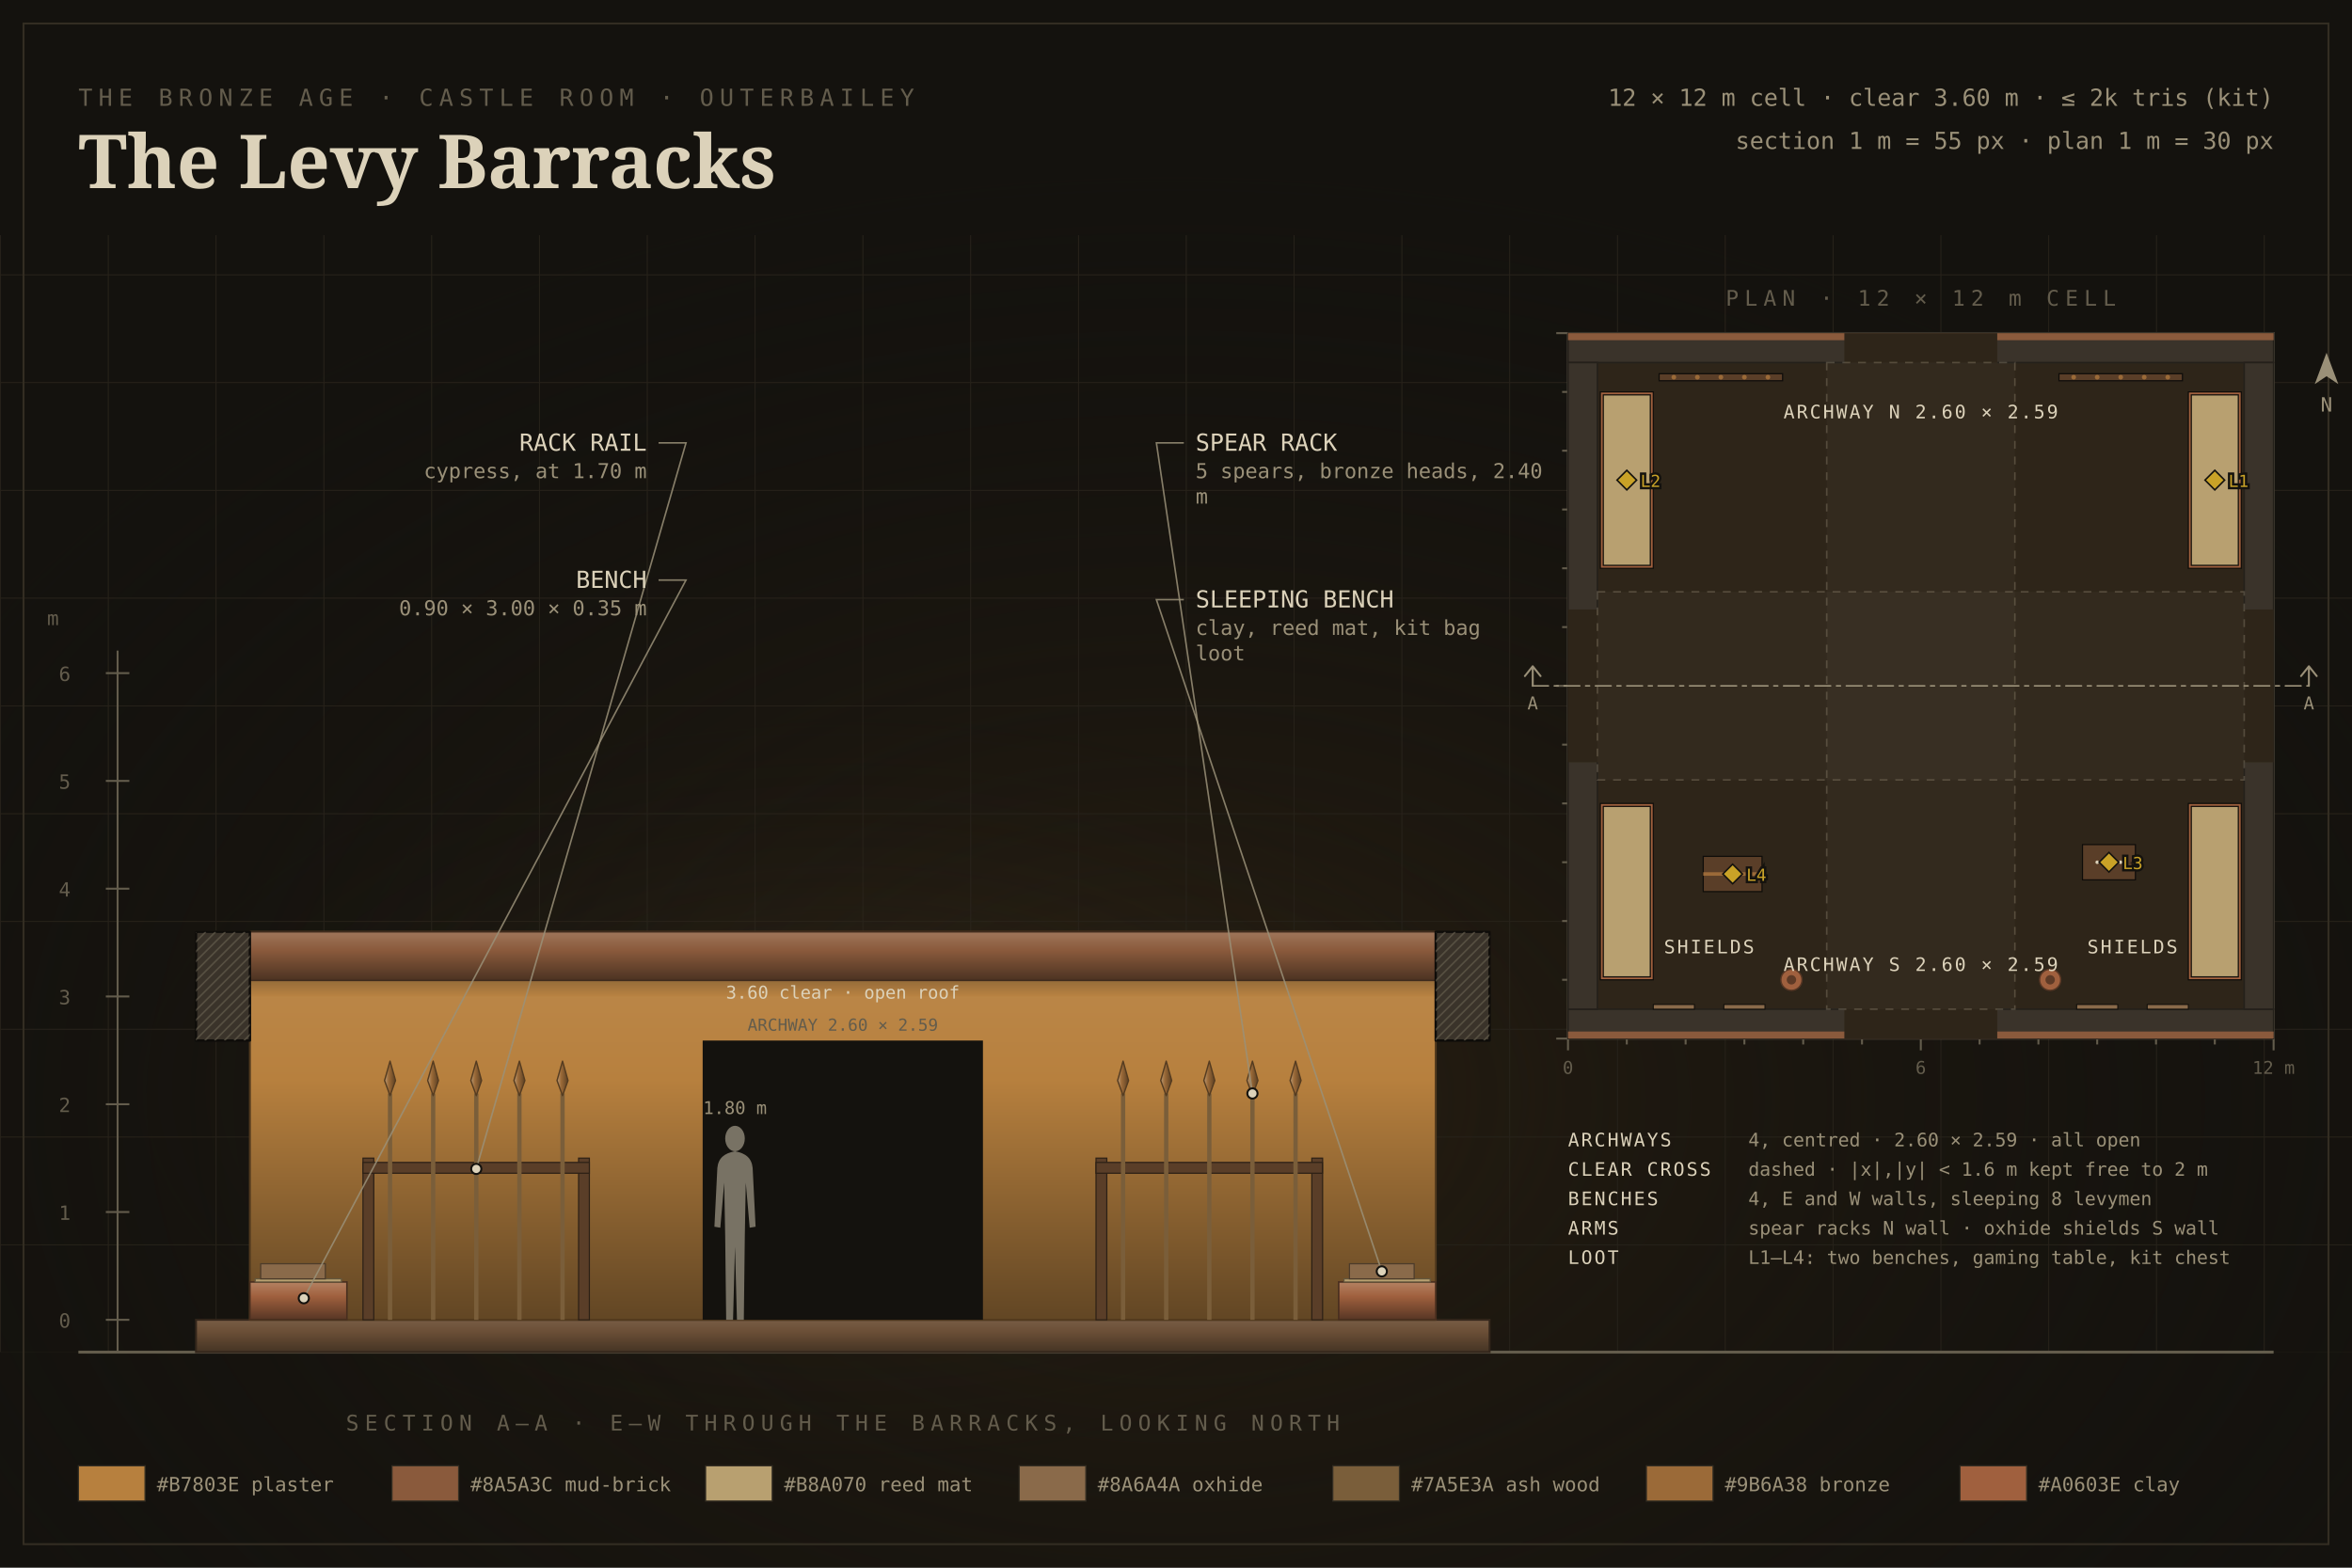
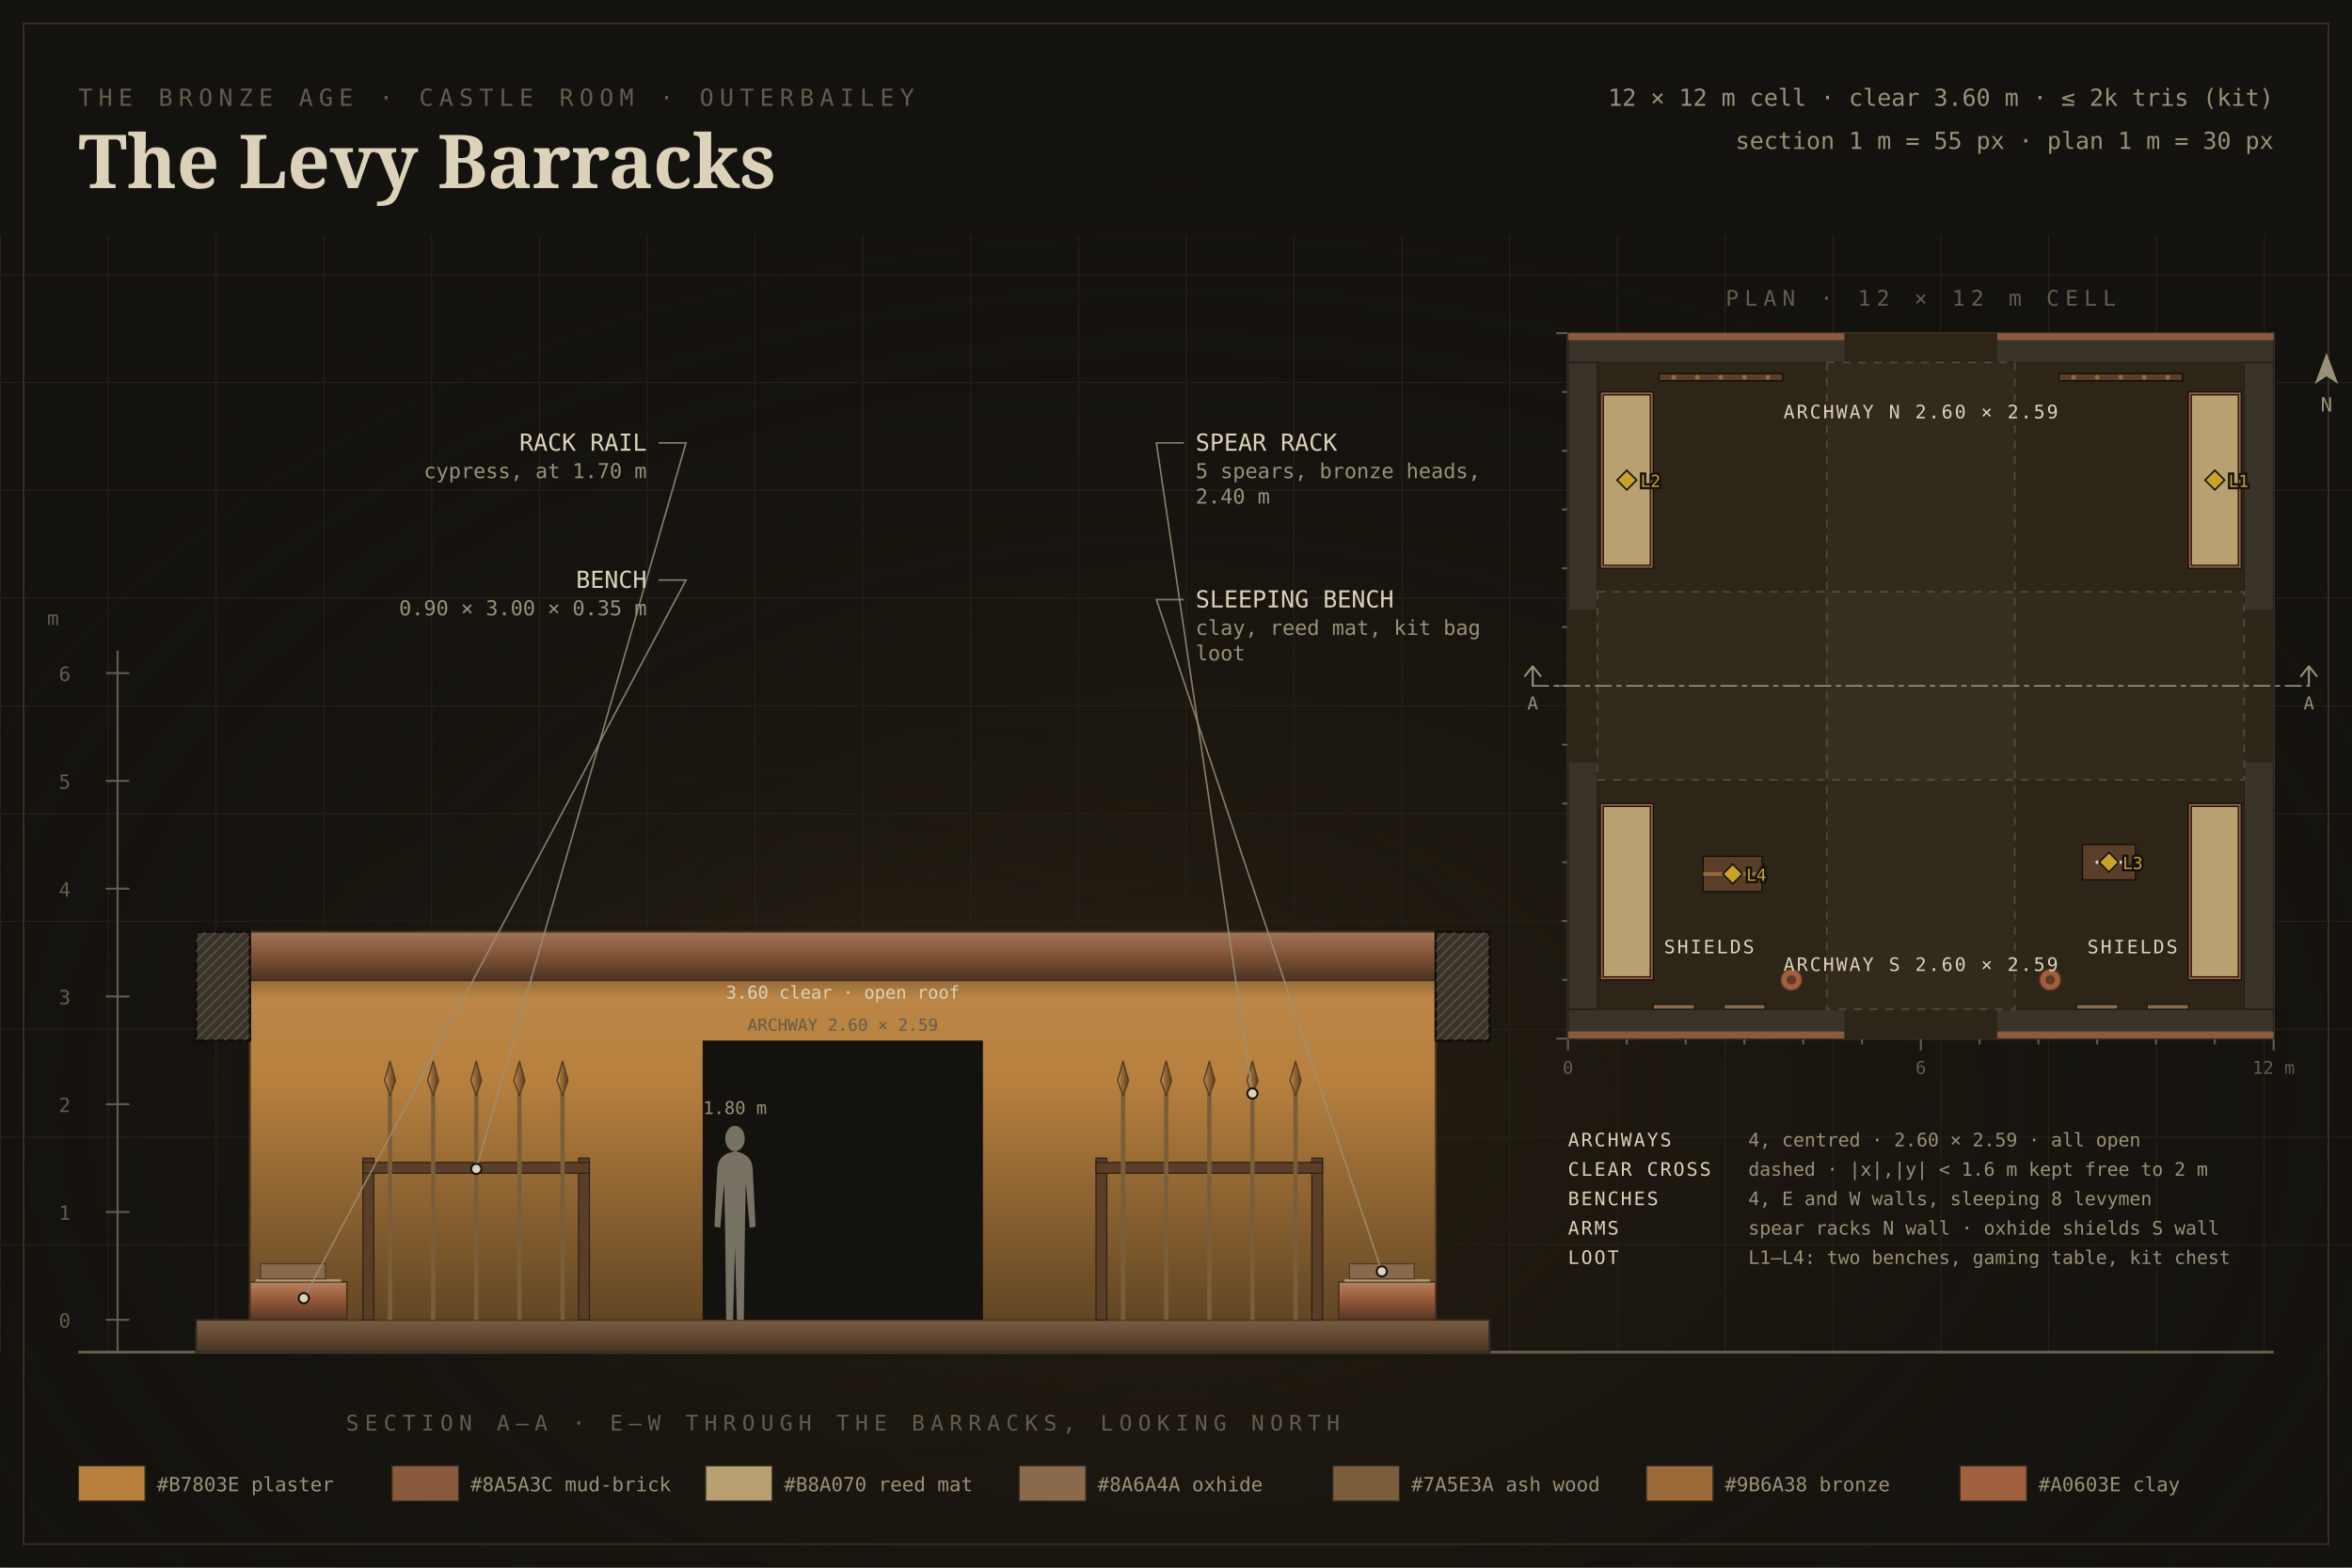
<svg xmlns="http://www.w3.org/2000/svg" viewBox="0 0 1200 800" width="1200" height="800">
  <defs>
    <pattern id="grid" width="55" height="55" patternUnits="userSpaceOnUse" x="0" y="690">
      <path d="M55 0 H0 V55" fill="none" stroke="#262119" stroke-width="1" />
    </pattern>
    <radialGradient id="glow" cx="50%" cy="70%" r="60%">
      <stop offset="0" stop-color="#2A2012" stop-opacity=".9" />
      <stop offset="1" stop-color="#14120E" stop-opacity="0" />
    </radialGradient>
    <radialGradient id="r1" cx="0.5" cy="0.5" r="0.5">
      <stop offset="0" stop-color="#5A4A30" stop-opacity="0.3" />
      <stop offset="0.35" stop-color="#382E1E" stop-opacity="0.225" />
      <stop offset="1" stop-color="#14120E" stop-opacity="0" />
    </radialGradient>
    <linearGradient id="g2" x1="0" y1="0" x2="0" y2="1">
      <stop offset="0" stop-color="#785D45" />
      <stop offset="0.38" stop-color="#6A4E36" />
      <stop offset="1" stop-color="#453424" />
    </linearGradient>
    <linearGradient id="g3" x1="0" y1="0" x2="0" y2="1">
      <stop offset="0" stop-color="#BD8A4D" />
      <stop offset="0.38" stop-color="#B7803E" />
      <stop offset="1" stop-color="#624624" />
    </linearGradient>
    <linearGradient id="g4" x1="0" y1="0" x2="0" y2="1">
      <stop offset="0" stop-color="#2B231B" />
      <stop offset="0.45" stop-color="#2B231B" />
      <stop offset="1" stop-color="#B7803E" />
    </linearGradient>
    <clipPath id="c5">
      <path d="M127.5 673.5 L732.5 673.5 L732.5 475.5 L127.5 475.5 Z" />
    </clipPath>
    <linearGradient id="g6" x1="0" y1="0" x2="0" y2="1">
      <stop offset="0" stop-color="#9F765A" />
      <stop offset="0.38" stop-color="#8A5A3C" />
      <stop offset="1" stop-color="#4C3322" />
    </linearGradient>
    <linearGradient id="g7" x1="0" y1="0" x2="1" y2="0">
      <stop offset="0" stop-color="#BE9C75" />
      <stop offset="0.38" stop-color="#9B6A38" />
      <stop offset="1" stop-color="#5C4023" />
    </linearGradient>
    <linearGradient id="g8" x1="0" y1="0" x2="0" y2="1">
      <stop offset="0" stop-color="#B48262" />
      <stop offset="0.38" stop-color="#A0603E" />
      <stop offset="1" stop-color="#573624" />
    </linearGradient>
    <clipPath id="c9">
      <path d="M100 531 L127.5 531 L127.5 475.5 L100 475.5 Z" />
    </clipPath>
    <clipPath id="c10">
      <path d="M732.5 531 L760 531 L760 475.5 L732.5 475.5 Z" />
    </clipPath>
  </defs>
  <rect width="1200" height="800" fill="#14120E" />
  <rect width="1200" height="800" fill="url(#glow)" />
  <rect x="0" y="120" width="1200" height="570" fill="url(#grid)" />
  <ellipse cx="430" cy="555.5" rx="380" ry="200" fill="url(#r1)" />
  <line x1="40" y1="690" x2="1160" y2="690" stroke="#635C4C" stroke-width="1.5" />
  <rect x="12" y="12" width="1176" height="776" fill="none" stroke="#332D22" stroke-width="1" />
  <text x="40" y="54" font-family="Overpass Mono, monospace" font-size="12" letter-spacing="3" fill="#635C4C">THE BRONZE AGE · CASTLE ROOM · OUTERBAILEY</text>
  <text x="40" y="96" font-family="Eczar, Georgia, serif" font-size="38" font-weight="700" fill="#DCD2BA">The Levy Barracks</text>
  <text x="1160" y="54" text-anchor="end" font-family="Overpass Mono, monospace" font-size="12" fill="#9A9078">12 × 12 m cell · clear 3.60 m · ≤ 2k tris (kit)</text>
  <text x="1160" y="76" text-anchor="end" font-family="Overpass Mono, monospace" font-size="12" fill="#9A9078">section 1 m = 55 px · plan 1 m = 30 px</text>
  <g font-family="Overpass Mono, monospace" font-size="10" fill="#635C4C" stroke="#635C4C">
    <line x1="60" y1="690" x2="60" y2="332" stroke-width="1" />
    <line x1="54" y1="673.5" x2="66" y2="673.5" />
    <text x="30" y="677.5" stroke="none">0</text>
    <line x1="54" y1="618.5" x2="66" y2="618.5" />
    <text x="30" y="622.5" stroke="none">1</text>
    <line x1="54" y1="563.5" x2="66" y2="563.5" />
    <text x="30" y="567.5" stroke="none">2</text>
    <line x1="54" y1="508.5" x2="66" y2="508.5" />
    <text x="30" y="512.5" stroke="none">3</text>
    <line x1="54" y1="453.5" x2="66" y2="453.5" />
    <text x="30" y="457.5" stroke="none">4</text>
    <line x1="54" y1="398.5" x2="66" y2="398.5" />
    <text x="30" y="402.5" stroke="none">5</text>
    <line x1="54" y1="343.5" x2="66" y2="343.5" />
    <text x="30" y="347.5" stroke="none">6</text>
    <text x="24" y="319" stroke="none">m</text>
  </g>
  <text x="430" y="730" text-anchor="middle" font-family="Overpass Mono, monospace" font-size="11" letter-spacing="3" fill="#635C4C">SECTION A–A · E–W THROUGH THE BARRACKS, LOOKING NORTH</text>
  <text x="980" y="156" text-anchor="middle" font-family="Overpass Mono, monospace" font-size="11" letter-spacing="3" fill="#635C4C">PLAN · 12 × 12 m CELL</text>
  <g id="drawing">
    <rect x="100" y="673.5" width="660" height="16.5" fill="url(#g2)" stroke="#33261B" stroke-width="1" />
    <path d="M127.5 673.5 L732.5 673.5 L732.5 475.5 L127.5 475.5 Z" fill="url(#g3)" stroke="#523A1E" stroke-width="1" stroke-linejoin="round" stroke-linecap="round" />
    <g clip-path="url(#c5)">
      <rect x="127.5" y="475.5" width="605" height="33" fill="url(#g4)" opacity=".55" />
    </g>
    <rect x="358.5" y="531" width="143" height="142.5" fill="#14120E" />
    <rect x="100" y="475.5" width="660" height="24.8" fill="url(#g6)" stroke="#402B1D" stroke-width="0.8" />
    <rect x="185.2" y="591" width="5.5" height="82.5" fill="#5A3E28" stroke="#2C2015" stroke-width="0.6" />
    <rect x="295.2" y="591" width="5.5" height="82.5" fill="#5A3E28" stroke="#2C2015" stroke-width="0.6" />
    <rect x="185.2" y="593.2" width="115.5" height="5.5" fill="#5A3E28" stroke="#2C2015" stroke-width="0.6" />
    <rect x="197.9" y="558" width="2.2" height="115.5" fill="#7A5E3A" />
    <path d="M199 541.5 L196.2 551.4 L199 559.1 L201.8 551.4 Z" fill="url(#g7)" stroke="#543B20" stroke-width="0.7" stroke-linejoin="round" stroke-linecap="round" />
    <rect x="219.9" y="558" width="2.2" height="115.5" fill="#7A5E3A" />
    <path d="M221 541.5 L218.2 551.4 L221 559.1 L223.7 551.4 Z" fill="url(#g7)" stroke="#543B20" stroke-width="0.7" stroke-linejoin="round" stroke-linecap="round" />
    <rect x="241.9" y="558" width="2.2" height="115.5" fill="#7A5E3A" />
    <path d="M243 541.5 L240.2 551.4 L243 559.1 L245.7 551.4 Z" fill="url(#g7)" stroke="#543B20" stroke-width="0.7" stroke-linejoin="round" stroke-linecap="round" />
    <rect x="263.9" y="558" width="2.2" height="115.5" fill="#7A5E3A" />
    <path d="M265 541.5 L262.2 551.4 L265 559.1 L267.8 551.4 Z" fill="url(#g7)" stroke="#543B20" stroke-width="0.7" stroke-linejoin="round" stroke-linecap="round" />
    <rect x="285.9" y="558" width="2.2" height="115.5" fill="#7A5E3A" />
    <path d="M287 541.5 L284.2 551.4 L287 559.1 L289.8 551.4 Z" fill="url(#g7)" stroke="#543B20" stroke-width="0.7" stroke-linejoin="round" stroke-linecap="round" />
    <rect x="559.2" y="591" width="5.5" height="82.5" fill="#5A3E28" stroke="#2C2015" stroke-width="0.6" />
    <rect x="669.3" y="591" width="5.5" height="82.5" fill="#5A3E28" stroke="#2C2015" stroke-width="0.6" />
    <rect x="559.2" y="593.2" width="115.5" height="5.5" fill="#5A3E28" stroke="#2C2015" stroke-width="0.6" />
    <rect x="571.9" y="558" width="2.2" height="115.5" fill="#7A5E3A" />
    <path d="M573 541.5 L570.2 551.4 L573 559.1 L575.8 551.4 Z" fill="url(#g7)" stroke="#543B20" stroke-width="0.7" stroke-linejoin="round" stroke-linecap="round" />
    <rect x="593.9" y="558" width="2.2" height="115.5" fill="#7A5E3A" />
    <path d="M595 541.5 L592.2 551.4 L595 559.1 L597.8 551.4 Z" fill="url(#g7)" stroke="#543B20" stroke-width="0.7" stroke-linejoin="round" stroke-linecap="round" />
    <rect x="615.9" y="558" width="2.2" height="115.5" fill="#7A5E3A" />
    <path d="M617 541.5 L614.2 551.4 L617 559.1 L619.8 551.4 Z" fill="url(#g7)" stroke="#543B20" stroke-width="0.7" stroke-linejoin="round" stroke-linecap="round" />
    <rect x="637.9" y="558" width="2.2" height="115.5" fill="#7A5E3A" />
    <path d="M639 541.5 L636.2 551.4 L639 559.1 L641.8 551.4 Z" fill="url(#g7)" stroke="#543B20" stroke-width="0.7" stroke-linejoin="round" stroke-linecap="round" />
    <rect x="659.9" y="558" width="2.2" height="115.5" fill="#7A5E3A" />
    <path d="M661 541.5 L658.2 551.4 L661 559.1 L663.8 551.4 Z" fill="url(#g7)" stroke="#543B20" stroke-width="0.7" stroke-linejoin="round" stroke-linecap="round" />
    <rect x="127.5" y="654.2" width="49.5" height="19.2" fill="url(#g8)" stroke="#482E1E" stroke-width="0.8" />
    <rect x="130.2" y="652.6" width="44" height="1.6" fill="#B8A070" stroke="#63563C" stroke-width="0.6" />
    <rect x="133" y="644.9" width="33" height="7.7" fill="#8A6A4A" stroke="#4C3B2A" stroke-width="0.6" />
    <rect x="683" y="654.2" width="49.5" height="19.2" fill="url(#g8)" stroke="#482E1E" stroke-width="0.8" />
    <rect x="685.7" y="652.6" width="44" height="1.6" fill="#B8A070" stroke="#63563C" stroke-width="0.6" />
    <rect x="688.5" y="644.9" width="33" height="7.7" fill="#8A6A4A" stroke="#4C3B2A" stroke-width="0.6" />
    <path d="M100 531 L127.5 531 L127.5 475.5 L100 475.5 Z" fill="#3A332A" stroke="#0E0C09" stroke-width="1.2" stroke-linejoin="round" stroke-linecap="round" />
    <g clip-path="url(#c9)">
      <g stroke="#635C4C" stroke-width=".8" opacity="0.7">
        <line x1="44.5" y1="531" x2="100" y2="475.5" />
        <line x1="49.5" y1="531" x2="105" y2="475.5" />
        <line x1="54.5" y1="531" x2="110" y2="475.5" />
        <line x1="59.5" y1="531" x2="115" y2="475.5" />
        <line x1="64.5" y1="531" x2="120" y2="475.5" />
        <line x1="69.5" y1="531" x2="125" y2="475.5" />
        <line x1="74.5" y1="531" x2="130" y2="475.5" />
        <line x1="79.5" y1="531" x2="135" y2="475.5" />
        <line x1="84.5" y1="531" x2="140" y2="475.5" />
        <line x1="89.5" y1="531" x2="145" y2="475.5" />
        <line x1="94.5" y1="531" x2="150" y2="475.5" />
        <line x1="99.5" y1="531" x2="155" y2="475.5" />
        <line x1="104.5" y1="531" x2="160" y2="475.5" />
        <line x1="109.5" y1="531" x2="165" y2="475.5" />
        <line x1="114.5" y1="531" x2="170" y2="475.5" />
        <line x1="119.5" y1="531" x2="175" y2="475.5" />
        <line x1="124.5" y1="531" x2="180" y2="475.5" />
      </g>
    </g>
    <path d="M732.5 531 L760 531 L760 475.5 L732.5 475.5 Z" fill="#3A332A" stroke="#0E0C09" stroke-width="1.2" stroke-linejoin="round" stroke-linecap="round" />
    <g clip-path="url(#c10)">
      <g stroke="#635C4C" stroke-width=".8" opacity="0.7">
        <line x1="677" y1="531" x2="732.5" y2="475.5" />
        <line x1="682" y1="531" x2="737.5" y2="475.5" />
        <line x1="687" y1="531" x2="742.5" y2="475.5" />
        <line x1="692" y1="531" x2="747.5" y2="475.5" />
        <line x1="697" y1="531" x2="752.5" y2="475.5" />
        <line x1="702" y1="531" x2="757.5" y2="475.5" />
        <line x1="707" y1="531" x2="762.5" y2="475.5" />
        <line x1="712" y1="531" x2="767.5" y2="475.5" />
        <line x1="717" y1="531" x2="772.5" y2="475.5" />
        <line x1="722" y1="531" x2="777.5" y2="475.5" />
        <line x1="727" y1="531" x2="782.5" y2="475.5" />
        <line x1="732" y1="531" x2="787.5" y2="475.5" />
        <line x1="737" y1="531" x2="792.5" y2="475.5" />
        <line x1="742" y1="531" x2="797.5" y2="475.5" />
        <line x1="747" y1="531" x2="802.5" y2="475.5" />
        <line x1="752" y1="531" x2="807.5" y2="475.5" />
        <line x1="757" y1="531" x2="812.5" y2="475.5" />
      </g>
    </g>
    <g transform="translate(335 501) scale(0.25)" fill="#DCD2BA" opacity=".5">
      <ellipse cx="160" cy="320" rx="20" ry="26" />
      <path d="M160 346 C138 350 126 360 124 380 L118 500 L130 502 L138 410 L140 520 L142 690 L156 690 L160 540 L164 690 L178 690 L180 520 L182 410 L190 502 L202 500 L196 380 C194 360 182 350 160 346 Z" />
    </g>
    <rect x="800" y="170" width="360" height="360" fill="#1B1813" stroke="#635C4C" stroke-width="1" />
    <g stroke="#635C4C" stroke-width="1">
      <line x1="800" y1="530" x2="800" y2="536" />
      <line x1="800" y1="530" x2="794" y2="530" />
      <line x1="830" y1="530" x2="830" y2="533" />
      <line x1="800" y1="500" x2="797" y2="500" />
      <line x1="860" y1="530" x2="860" y2="533" />
      <line x1="800" y1="470" x2="797" y2="470" />
      <line x1="890" y1="530" x2="890" y2="533" />
      <line x1="800" y1="440" x2="797" y2="440" />
      <line x1="920" y1="530" x2="920" y2="533" />
      <line x1="800" y1="410" x2="797" y2="410" />
      <line x1="950" y1="530" x2="950" y2="533" />
      <line x1="800" y1="380" x2="797" y2="380" />
      <line x1="980" y1="530" x2="980" y2="536" />
      <line x1="800" y1="350" x2="794" y2="350" />
      <line x1="1010" y1="530" x2="1010" y2="533" />
      <line x1="800" y1="320" x2="797" y2="320" />
      <line x1="1040" y1="530" x2="1040" y2="533" />
      <line x1="800" y1="290" x2="797" y2="290" />
      <line x1="1070" y1="530" x2="1070" y2="533" />
      <line x1="800" y1="260" x2="797" y2="260" />
      <line x1="1100" y1="530" x2="1100" y2="533" />
      <line x1="800" y1="230" x2="797" y2="230" />
      <line x1="1130" y1="530" x2="1130" y2="533" />
      <line x1="800" y1="200" x2="797" y2="200" />
      <line x1="1160" y1="530" x2="1160" y2="536" />
      <line x1="800" y1="170" x2="794" y2="170" />
    </g>
    <path d="M1187 180 l6 16 l-6 -4 l-6 4 z" fill="#9A9078" />
    <rect x="800" y="170" width="360" height="360" fill="#2E2519" />
    <rect x="800" y="170" width="360" height="15" fill="#3A332A" stroke="#24201A" stroke-width="0.8" />
    <rect x="800" y="515" width="360" height="15" fill="#3A332A" stroke="#24201A" stroke-width="0.8" />
    <rect x="800" y="185" width="15" height="330" fill="#3A332A" stroke="#24201A" stroke-width="0.8" />
    <rect x="1145" y="185" width="15" height="330" fill="#3A332A" stroke="#24201A" stroke-width="0.8" />
    <rect x="800" y="170" width="360" height="3.6" fill="#8A5A3C" />
    <rect x="800" y="526.4" width="360" height="3.6" fill="#8A5A3C" />
    <rect x="941" y="170" width="78" height="15.6" fill="#2E2519" />
    <rect x="941" y="514.4" width="78" height="15.6" fill="#2E2519" />
    <rect x="800" y="311" width="15.6" height="78" fill="#2E2519" />
    <rect x="1144.4" y="311" width="15.6" height="78" fill="#2E2519" />
    <rect x="932" y="185" width="96" height="330" fill="#9A9078" fill-opacity=".05" stroke="#9A9078" stroke-opacity=".35" stroke-width=".8" stroke-dasharray="4 4" />
    <rect x="815" y="302" width="330" height="96" fill="#9A9078" fill-opacity=".05" stroke="#9A9078" stroke-opacity=".35" stroke-width=".8" stroke-dasharray="4 4" />
    <rect x="816.5" y="410" width="27" height="90" fill="#A0603E" stroke="#0E0C09" stroke-width="0.6" />
    <rect x="818" y="411.5" width="24" height="87" fill="#B8A070" stroke="#0E0C09" stroke-width="0.6" />
    <rect x="816.5" y="200" width="27" height="90" fill="#A0603E" stroke="#0E0C09" stroke-width="0.6" />
    <rect x="818" y="201.5" width="24" height="87" fill="#B8A070" stroke="#0E0C09" stroke-width="0.6" />
    <rect x="846.5" y="190.7" width="63" height="3.6" fill="#5A3E28" stroke="#0E0C09" stroke-width="0.6" />
    <circle cx="854" cy="192.5" r="1.2" fill="#9B6A38" />
    <circle cx="866" cy="192.5" r="1.2" fill="#9B6A38" />
    <circle cx="878" cy="192.5" r="1.2" fill="#9B6A38" />
    <circle cx="890" cy="192.5" r="1.2" fill="#9B6A38" />
    <circle cx="902" cy="192.5" r="1.2" fill="#9B6A38" />
    <rect x="879.5" y="512.6" width="21" height="2.4" fill="#8A6A4A" stroke="#0E0C09" stroke-width="0.5" />
    <rect x="843.5" y="512.6" width="21" height="2.4" fill="#8A6A4A" stroke="#0E0C09" stroke-width="0.5" />
    <circle cx="914" cy="500" r="5.4" fill="#A0603E" stroke="#573624" stroke-width="0.7" />
    <circle cx="914" cy="500" r="2.4" fill="#5E3A26" />
    <rect x="1116.5" y="410" width="27" height="90" fill="#A0603E" stroke="#0E0C09" stroke-width="0.6" />
    <rect x="1118" y="411.5" width="24" height="87" fill="#B8A070" stroke="#0E0C09" stroke-width="0.6" />
    <rect x="1116.5" y="200" width="27" height="90" fill="#A0603E" stroke="#0E0C09" stroke-width="0.6" />
    <rect x="1118" y="201.5" width="24" height="87" fill="#B8A070" stroke="#0E0C09" stroke-width="0.6" />
    <rect x="1050.5" y="190.7" width="63" height="3.6" fill="#5A3E28" stroke="#0E0C09" stroke-width="0.6" />
    <circle cx="1058" cy="192.5" r="1.2" fill="#9B6A38" />
    <circle cx="1070" cy="192.5" r="1.2" fill="#9B6A38" />
    <circle cx="1082" cy="192.5" r="1.2" fill="#9B6A38" />
    <circle cx="1094" cy="192.5" r="1.2" fill="#9B6A38" />
    <circle cx="1106" cy="192.5" r="1.2" fill="#9B6A38" />
    <rect x="1059.5" y="512.6" width="21" height="2.4" fill="#8A6A4A" stroke="#0E0C09" stroke-width="0.5" />
    <rect x="1095.5" y="512.6" width="21" height="2.4" fill="#8A6A4A" stroke="#0E0C09" stroke-width="0.5" />
    <circle cx="1046" cy="500" r="5.4" fill="#A0603E" stroke="#573624" stroke-width="0.7" />
    <circle cx="1046" cy="500" r="2.4" fill="#5E3A26" />
    <rect x="1062.5" y="431" width="27" height="18" fill="#5A3E28" stroke="#0E0C09" stroke-width="0.6" />
    <circle cx="1070" cy="440" r="0.9" fill="#DCD2BA" />
    <circle cx="1076" cy="440" r="0.9" fill="#DCD2BA" />
    <circle cx="1082" cy="440" r="0.9" fill="#DCD2BA" />
    <rect x="869" y="437" width="30" height="18" fill="#5A3E28" stroke="#0E0C09" stroke-width="0.6" />
    <rect x="869" y="445.1" width="30" height="1.8" fill="#9B6A38" />
    <path d="M1130 240 l5 5 l-5 5 l-5 -5 z" fill="#C9A227" stroke="#14120E" stroke-width=".8" />
    <text x="1137" y="248.5" font-family="Overpass Mono, monospace" font-size="8.5" fill="#C9A227" stroke="#14120E" stroke-width="2.4" paint-order="stroke">L1</text>
    <path d="M830 240 l5 5 l-5 5 l-5 -5 z" fill="#C9A227" stroke="#14120E" stroke-width=".8" />
    <text x="837" y="248.5" font-family="Overpass Mono, monospace" font-size="8.5" fill="#C9A227" stroke="#14120E" stroke-width="2.4" paint-order="stroke">L2</text>
    <path d="M1076 435 l5 5 l-5 5 l-5 -5 z" fill="#C9A227" stroke="#14120E" stroke-width=".8" />
    <text x="1083" y="443.5" font-family="Overpass Mono, monospace" font-size="8.5" fill="#C9A227" stroke="#14120E" stroke-width="2.4" paint-order="stroke">L3</text>
    <path d="M884 441 l5 5 l-5 5 l-5 -5 z" fill="#C9A227" stroke="#14120E" stroke-width=".8" />
    <text x="891" y="449.5" font-family="Overpass Mono, monospace" font-size="8.5" fill="#C9A227" stroke="#14120E" stroke-width="2.4" paint-order="stroke">L4</text>
    <line x1="782" y1="350" x2="1178" y2="350" stroke="#9A9078" stroke-width="0.8" stroke-linecap="round" stroke-dasharray="8 3 2 3" />
    <path d="M782 350 l0 -10 l-4 5 m4 -5 l4 5" fill="none" stroke="#9A9078" stroke-width="1" stroke-linejoin="round" stroke-linecap="round" />
    <path d="M1178 350 l0 -10 l-4 5 m4 -5 l4 5" fill="none" stroke="#9A9078" stroke-width="1" stroke-linejoin="round" stroke-linecap="round" />
  </g>
  <g id="callouts" font-family="Overpass Mono, monospace">
    <text x="430" y="526" font-family="Overpass Mono, monospace" font-size="8.5" fill="#635C4C" text-anchor="middle">ARCHWAY 2.60 × 2.59</text>
    <text x="375" y="568.5" font-family="Overpass Mono, monospace" font-size="9" fill="#9A9078" text-anchor="middle">1.80 m</text>
    <path d="M639 558 L590 226 L604 226" fill="none" stroke="#9A9078" stroke-width=".8" opacity=".85" />
    <circle cx="639" cy="558" r="2.6" fill="#DCD2BA" stroke="#14120E" stroke-width="1" />
    <text x="610" y="230" font-family="Overpass Mono, monospace" font-size="12" fill="#DCD2BA">SPEAR RACK</text>
-     <text x="610" y="244" font-family="Overpass Mono, monospace" font-size="10.5" fill="#9A9078">5 spears, bronze heads, 2.40</text>
-     <text x="610" y="257" font-family="Overpass Mono, monospace" font-size="10.5" fill="#9A9078">m</text>
+     <text x="610" y="244" font-family="Overpass Mono, monospace" font-size="10.5" fill="#9A9078">5 spears, bronze heads,</text>
+     <text x="610" y="257" font-family="Overpass Mono, monospace" font-size="10.5" fill="#9A9078">2.40 m</text>
    <path d="M705 648.8 L590 306 L604 306" fill="none" stroke="#9A9078" stroke-width=".8" opacity=".85" />
    <circle cx="705" cy="648.8" r="2.6" fill="#DCD2BA" stroke="#14120E" stroke-width="1" />
    <text x="610" y="310" font-family="Overpass Mono, monospace" font-size="12" fill="#DCD2BA">SLEEPING BENCH</text>
    <text x="610" y="324" font-family="Overpass Mono, monospace" font-size="10.5" fill="#9A9078">clay, reed mat, kit bag</text>
    <text x="610" y="337" font-family="Overpass Mono, monospace" font-size="10.5" fill="#9A9078">loot</text>
    <path d="M243 596.5 L350 226 L336 226" fill="none" stroke="#9A9078" stroke-width=".8" opacity=".85" />
    <circle cx="243" cy="596.5" r="2.6" fill="#DCD2BA" stroke="#14120E" stroke-width="1" />
    <text x="330" y="230" font-family="Overpass Mono, monospace" font-size="12" fill="#DCD2BA" text-anchor="end">RACK RAIL</text>
    <text x="330" y="244" font-family="Overpass Mono, monospace" font-size="10.5" fill="#9A9078" text-anchor="end">cypress, at 1.70 m</text>
    <path d="M155 662.5 L350 296 L336 296" fill="none" stroke="#9A9078" stroke-width=".8" opacity=".85" />
    <circle cx="155" cy="662.5" r="2.6" fill="#DCD2BA" stroke="#14120E" stroke-width="1" />
    <text x="330" y="300" font-family="Overpass Mono, monospace" font-size="12" fill="#DCD2BA" text-anchor="end">BENCH</text>
    <text x="330" y="314" font-family="Overpass Mono, monospace" font-size="10.5" fill="#9A9078" text-anchor="end">0.90 × 3.00 × 0.35 m</text>
    <text x="430" y="509.6" font-family="Overpass Mono, monospace" font-size="9" fill="#DCD2BA" text-anchor="middle">3.60 clear · open roof</text>
    <text x="800" y="548" font-family="Overpass Mono, monospace" font-size="9" fill="#635C4C" text-anchor="middle">0</text>
    <text x="980" y="548" font-family="Overpass Mono, monospace" font-size="9" fill="#635C4C" text-anchor="middle">6</text>
    <text x="1160" y="548" font-family="Overpass Mono, monospace" font-size="9" fill="#635C4C" text-anchor="middle">12 m</text>
    <text x="1187" y="210" font-family="Overpass Mono, monospace" font-size="10" fill="#9A9078" text-anchor="middle">N</text>
    <text x="782" y="362" font-family="Overpass Mono, monospace" font-size="9" fill="#9A9078" text-anchor="middle">A</text>
    <text x="1178" y="362" font-family="Overpass Mono, monospace" font-size="9" fill="#9A9078" text-anchor="middle">A</text>
    <text x="980" y="213.5" font-family="Overpass Mono, monospace" font-size="9.5" fill="#DCD2BA" text-anchor="middle" letter-spacing="1">ARCHWAY N 2.60 × 2.59</text>
    <text x="980" y="495.5" font-family="Overpass Mono, monospace" font-size="9.5" fill="#DCD2BA" text-anchor="middle" letter-spacing="1">ARCHWAY S 2.60 × 2.59</text>
    <text x="1088" y="486.5" font-family="Overpass Mono, monospace" font-size="9.5" fill="#DCD2BA" text-anchor="middle" letter-spacing="1">SHIELDS</text>
    <text x="872" y="486.5" font-family="Overpass Mono, monospace" font-size="9.5" fill="#DCD2BA" text-anchor="middle" letter-spacing="1">SHIELDS</text>
    <text x="800" y="585" font-family="Overpass Mono, monospace" font-size="9.5" fill="#DCD2BA" letter-spacing="1">ARCHWAYS</text>
    <text x="892" y="585" font-family="Overpass Mono, monospace" font-size="9.5" fill="#9A9078">4, centred · 2.60 × 2.59 · all open</text>
    <text x="800" y="600" font-family="Overpass Mono, monospace" font-size="9.5" fill="#DCD2BA" letter-spacing="1">CLEAR CROSS</text>
    <text x="892" y="600" font-family="Overpass Mono, monospace" font-size="9.5" fill="#9A9078">dashed · |x|,|y| &lt; 1.6 m kept free to 2 m</text>
    <text x="800" y="615" font-family="Overpass Mono, monospace" font-size="9.5" fill="#DCD2BA" letter-spacing="1">BENCHES</text>
    <text x="892" y="615" font-family="Overpass Mono, monospace" font-size="9.5" fill="#9A9078">4, E and W walls, sleeping 8 levymen</text>
    <text x="800" y="630" font-family="Overpass Mono, monospace" font-size="9.5" fill="#DCD2BA" letter-spacing="1">ARMS</text>
    <text x="892" y="630" font-family="Overpass Mono, monospace" font-size="9.5" fill="#9A9078">spear racks N wall · oxhide shields S wall</text>
    <text x="800" y="645" font-family="Overpass Mono, monospace" font-size="9.5" fill="#DCD2BA" letter-spacing="1">LOOT</text>
    <text x="892" y="645" font-family="Overpass Mono, monospace" font-size="9.5" fill="#9A9078">L1–L4: two benches, gaming table, kit chest</text>
  </g>
  <g id="palette" font-family="Overpass Mono, monospace" font-size="10" fill="#9A9078">
    <rect x="40" y="748" width="34" height="18" fill="#B7803E" stroke="#332D22" stroke-width=".6" />
    <text x="80" y="761">#B7803E plaster</text>
    <rect x="200" y="748" width="34" height="18" fill="#8A5A3C" stroke="#332D22" stroke-width=".6" />
    <text x="240" y="761">#8A5A3C mud-brick</text>
    <rect x="360" y="748" width="34" height="18" fill="#B8A070" stroke="#332D22" stroke-width=".6" />
    <text x="400" y="761">#B8A070 reed mat</text>
    <rect x="520" y="748" width="34" height="18" fill="#8A6A4A" stroke="#332D22" stroke-width=".6" />
    <text x="560" y="761">#8A6A4A oxhide</text>
    <rect x="680" y="748" width="34" height="18" fill="#7A5E3A" stroke="#332D22" stroke-width=".6" />
    <text x="720" y="761">#7A5E3A ash wood</text>
    <rect x="840" y="748" width="34" height="18" fill="#9B6A38" stroke="#332D22" stroke-width=".6" />
    <text x="880" y="761">#9B6A38 bronze</text>
    <rect x="1000" y="748" width="34" height="18" fill="#A0603E" stroke="#332D22" stroke-width=".6" />
    <text x="1040" y="761">#A0603E clay</text>
  </g>
</svg>
